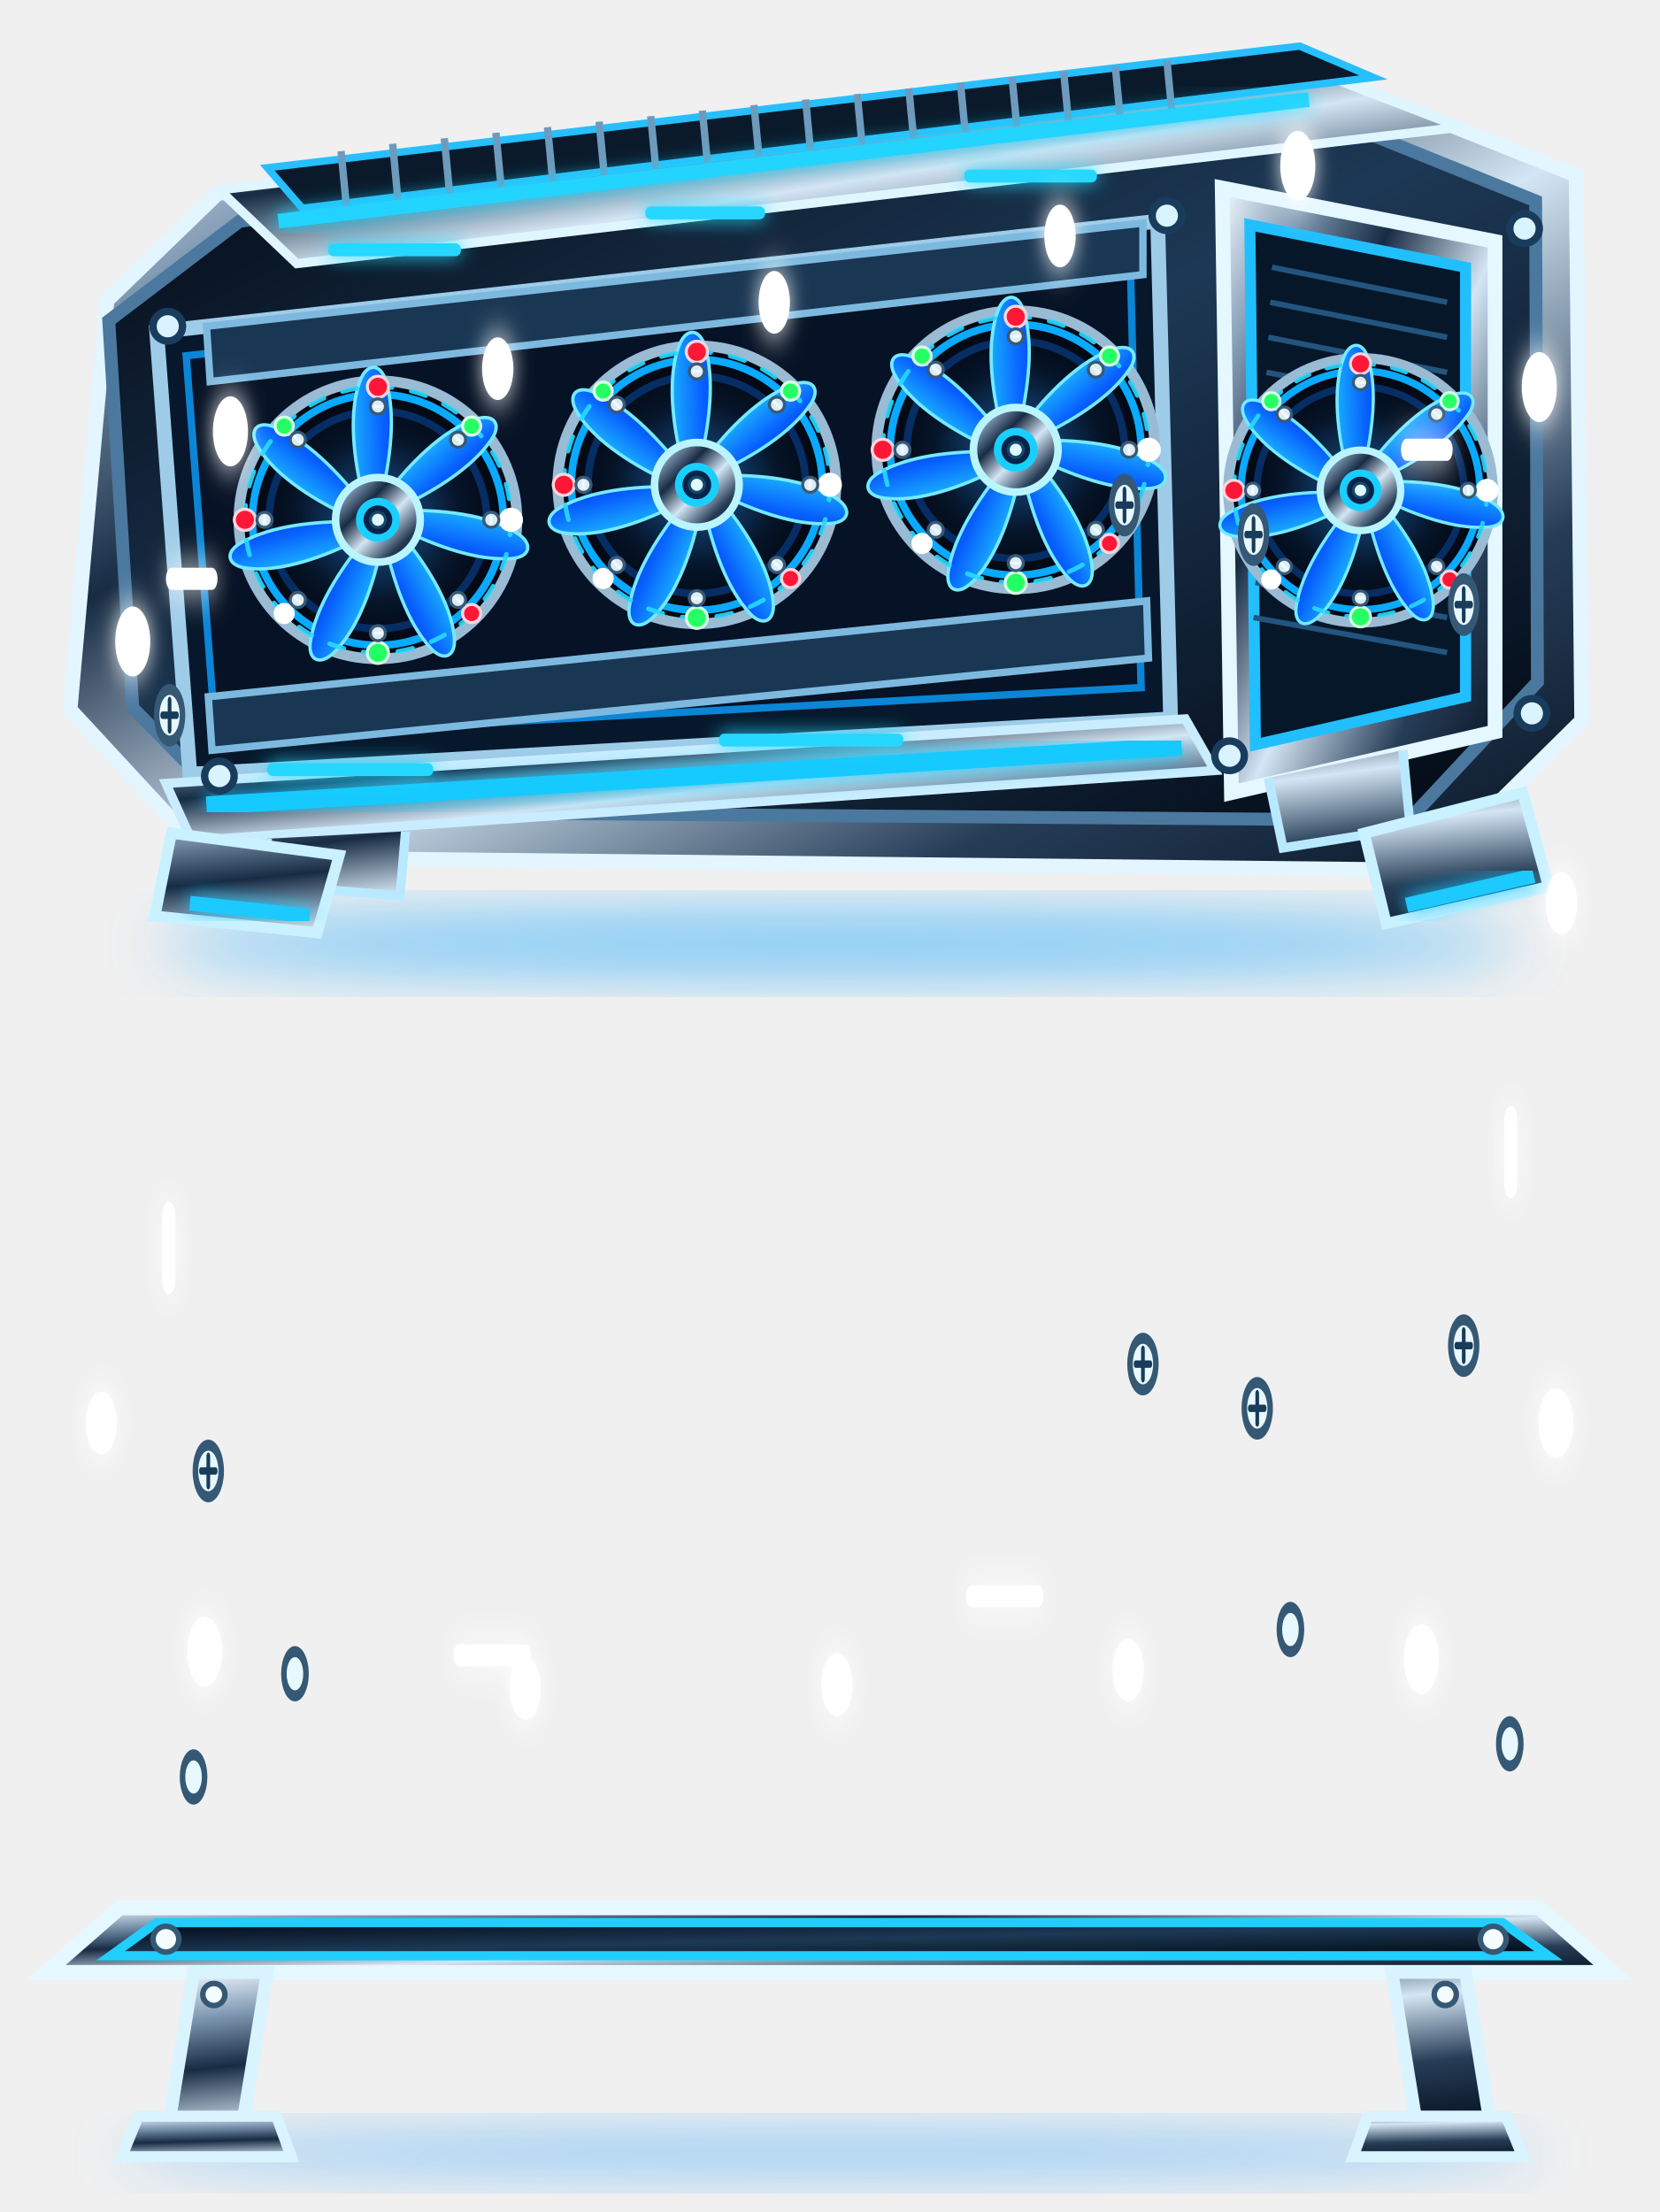
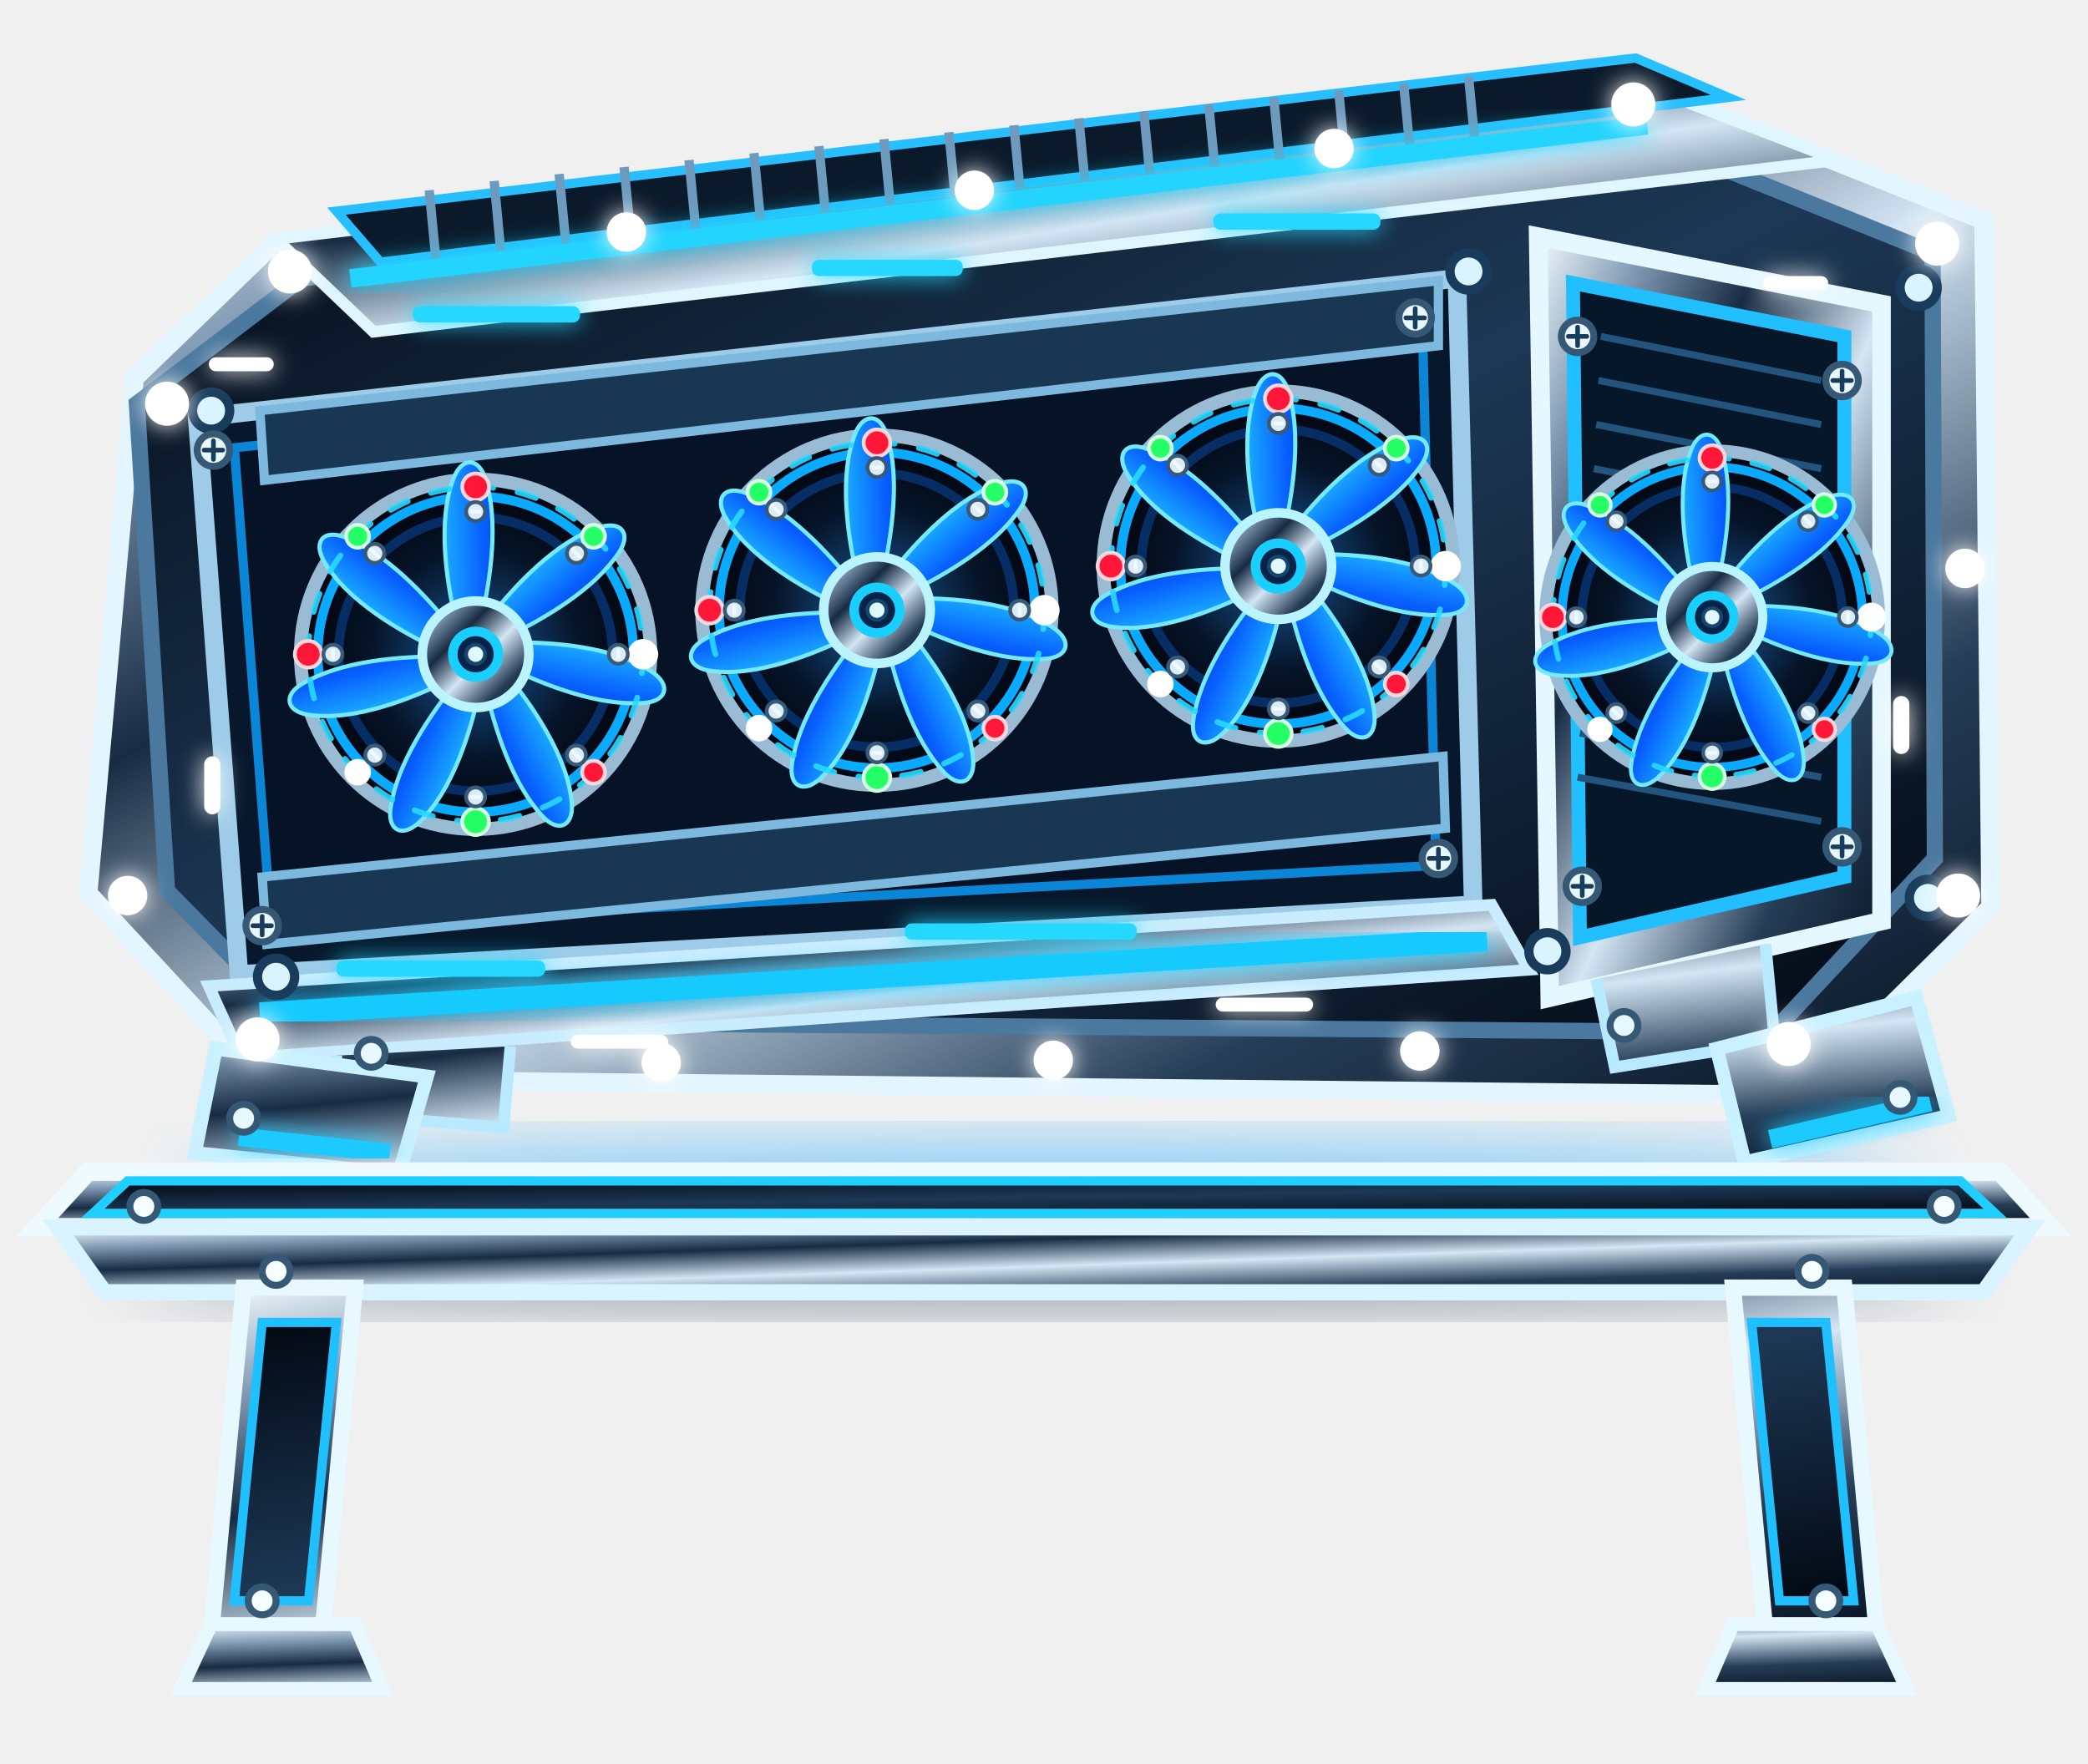
- <svg xmlns="http://www.w3.org/2000/svg" viewBox="0 0 900 1200">
+ <svg xmlns="http://www.w3.org/2000/svg" viewBox="0 0 900 760">
  <defs>
    <linearGradient id="steel" x1="0" y1="0" x2="1" y2="1">
      <stop stop-color="#f4fbff" />
      <stop offset=".16" stop-color="#829bb5" />
      <stop offset=".34" stop-color="#172b43" />
      <stop offset=".55" stop-color="#d4e6f4" />
      <stop offset=".78" stop-color="#263d57" />
      <stop offset="1" stop-color="#071322" />
    </linearGradient>
    <linearGradient id="dark" x1="0" y1="0" x2="1" y2="1">
      <stop stop-color="#020812" />
      <stop offset=".5" stop-color="#1d3855" />
      <stop offset="1" stop-color="#020812" />
    </linearGradient>
    <linearGradient id="blue" x1="0" y1="0" x2="1" y2="1">
      <stop stop-color="#d7ffff" />
      <stop offset=".25" stop-color="#20caff" />
      <stop offset=".58" stop-color="#075eff" />
      <stop offset="1" stop-color="#031b65" />
    </linearGradient>
    <radialGradient id="fanbg">
      <stop stop-color="#1a5d9e" />
      <stop offset=".65" stop-color="#06152a" />
      <stop offset="1" stop-color="#020711" />
    </radialGradient>
    <filter id="glow">
      <feGaussianBlur stdDeviation="5" result="b" />
      <feMerge>
        <feMergeNode in="b" />
        <feMergeNode in="SourceGraphic" />
      </feMerge>
    </filter>
    <filter id="shadow">
      <feGaussianBlur stdDeviation="16" />
    </filter>
    <g id="fan">
      <circle r="92" fill="#020812" stroke="#9abbd4" stroke-width="7" />
      <circle r="83" fill="url(#fanbg)" stroke="#09aaff" stroke-width="5" />
      <circle r="72" fill="none" stroke="#062d64" stroke-width="5" />
      <g class="fan-rotor" fill="url(#blue)" stroke="#75eaff" stroke-width="2.2" stroke-linejoin="round">
        <animateTransform attributeName="transform" attributeType="XML" type="rotate" from="0 0 0" to="360 0 0" dur="1.15s" repeatCount="indefinite" />
        <path d="M8 -20 C19 -34 42 -60 66 -67 C77 -70 82 -63 75 -53 C62 -34 37 -19 14 -8 Q8 -8 8 -20Z" />
        <path d="M8 -20 C19 -34 42 -60 66 -67 C77 -70 82 -63 75 -53 C62 -34 37 -19 14 -8 Q8 -8 8 -20Z" transform="rotate(51.43)" />
        <path d="M8 -20 C19 -34 42 -60 66 -67 C77 -70 82 -63 75 -53 C62 -34 37 -19 14 -8 Q8 -8 8 -20Z" transform="rotate(102.86)" />
        <path d="M8 -20 C19 -34 42 -60 66 -67 C77 -70 82 -63 75 -53 C62 -34 37 -19 14 -8 Q8 -8 8 -20Z" transform="rotate(154.29)" />
        <path d="M8 -20 C19 -34 42 -60 66 -67 C77 -70 82 -63 75 -53 C62 -34 37 -19 14 -8 Q8 -8 8 -20Z" transform="rotate(205.72)" />
        <path d="M8 -20 C19 -34 42 -60 66 -67 C77 -70 82 -63 75 -53 C62 -34 37 -19 14 -8 Q8 -8 8 -20Z" transform="rotate(257.15)" />
        <path d="M8 -20 C19 -34 42 -60 66 -67 C77 -70 82 -63 75 -53 C62 -34 37 -19 14 -8 Q8 -8 8 -20Z" transform="rotate(308.58)" />
      </g>
      <g class="fan-led-orbit" fill="none" stroke-linecap="round">
        <animateTransform attributeName="transform" attributeType="XML" type="rotate" from="0 0 0" to="360 0 0" dur="1.15s" repeatCount="indefinite" />
        <circle r="88" stroke="#28d9ff" stroke-width="3" stroke-dasharray="10 13" opacity=".9" />
        <circle cx="0" cy="-88" r="7" fill="#ff1738" stroke="#ffd5dc" stroke-width="2" />
        <circle cx="62" cy="-62" r="6" fill="#24ff65" stroke="#d5ffe2" stroke-width="2" />
        <circle cx="88" cy="0" r="7" fill="#ffffff" stroke="#ffffff" stroke-width="2" />
        <circle cx="62" cy="62" r="6" fill="#ff1738" stroke="#ffd5dc" stroke-width="2" />
        <circle cx="0" cy="88" r="7" fill="#24ff65" stroke="#d5ffe2" stroke-width="2" />
        <circle cx="-62" cy="62" r="6" fill="#ffffff" stroke="#ffffff" stroke-width="2" />
        <circle cx="-88" cy="0" r="7" fill="#ff1738" stroke="#ffd5dc" stroke-width="2" />
        <circle cx="-62" cy="-62" r="6" fill="#24ff65" stroke="#d5ffe2" stroke-width="2" />
      </g>
      <circle r="28" fill="url(#steel)" stroke="#baf5ff" stroke-width="5" />
      <circle r="12" fill="#062449" stroke="#19cfff" stroke-width="5" />
      <circle r="5" fill="#dffaff" stroke="#17466b" stroke-width="2" />
      <g fill="#dcecf6" stroke="#385a76" stroke-width="2">
        <circle cx="0" cy="-75" r="5" />
        <circle cx="53" cy="-53" r="5" />
        <circle cx="75" cy="0" r="5" />
        <circle cx="53" cy="53" r="5" />
        <circle cx="0" cy="75" r="5" />
        <circle cx="-53" cy="53" r="5" />
        <circle cx="-75" cy="0" r="5" />
        <circle cx="-53" cy="-53" r="5" />
      </g>
      <g stroke="#effaff" stroke-width="2" stroke-linecap="round">
        <path d="M-2 -75 2 -75M51 -55 55 -51M75 -2 75 2M51 51 55 55M-2 75 2 75M-55 51 -51 55M-75 -2 -75 2M-55 -55 -51 -51" />
      </g>
    </g>
  </defs>
  <ellipse cx="455" cy="512" rx="370" ry="24" fill="#009dff" opacity=".4" filter="url(#shadow)" />
  <path d="M38 385 58 163 118 105 704 35 855 95 858 391 776 472 112 465Z" fill="url(#steel)" stroke="#e3f5ff" stroke-width="8" />
  <path d="M59 174 130 120 699 55 833 109 834 370 764 445 127 440 72 384Z" fill="url(#dark)" stroke="#4b789e" stroke-width="7" />
  <path d="M119 103 701 34 792 69 161 143Z" fill="url(#steel)" stroke="#dff6ff" stroke-width="5" />
  <path d="M145 91 705 25 745 42 164 113Z" fill="#0b1a2b" stroke="#27bfff" stroke-width="4" />
  <g stroke="#6e9bbd" stroke-width="4">
    <path d="M185 82 188 113M213 78 216 110M241 75 244 106M269 72 272 103M297 69 300 100M325 66 328 97M353 63 356 94M381 60 384 91M409 57 412 88M437 54 440 85M465 51 468 82M493 48 496 79M521 45 524 76M549 42 552 73M577 39 580 70M605 36 608 67M633 33 636 64" />
  </g>
  <path d="M151 120 710 54" stroke="#21d4ff" stroke-width="8" filter="url(#glow)" />
  <path d="M85 180 628 120 635 390 103 420Z" fill="#07182c" stroke="#9ecce8" stroke-width="8" />
  <path d="M101 193 613 137 619 373 117 400Z" fill="#061225" stroke="#0b85d5" stroke-width="4" />
  <g fill="#193653" stroke="#7db9df" stroke-width="4">
    <path d="M112 177 620 121 620 149 114 207Z" />
    <path d="M113 378 622 326 623 357 115 407Z" />
  </g>
  <g transform="translate(205 282) scale(.82)">
    <use href="#fan" />
  </g>
  <g transform="translate(378 263) scale(.82)">
    <use href="#fan" />
  </g>
  <g transform="translate(551 244) scale(.82)">
    <use href="#fan" />
  </g>
  <path d="M663 102 811 131 811 397 668 430Z" fill="url(#steel)" stroke="#e5f7ff" stroke-width="8" />
  <path d="M678 122 795 145 795 378 681 404Z" fill="#07172a" stroke="#21bfff" stroke-width="6" />
  <g stroke="#23547d" stroke-width="3">
    <path d="M690 145 785 164M689 164 785 183M688 183 785 202M687 202 785 221M686 221 785 240M685 240 785 259M684 259 785 278M683 278 785 297M682 297 785 316M681 316 785 335M680 335 785 354" />
  </g>
  <g transform="translate(738 266) scale(.78)">
    <use href="#fan" />
  </g>
  <path d="M90 425 643 390 659 418 104 456Z" fill="url(#steel)" stroke="#c9edff" stroke-width="5" />
  <path d="M112 437 641 405" stroke="#12caff" stroke-width="10" filter="url(#glow)" />
  <path d="M145 455 145 480 217 486 220 451M688 422 696 460 765 449 761 407" fill="url(#steel)" stroke="#b9e9ff" stroke-width="5" />
  <g fill="#25d8ff" filter="url(#glow)">
    <rect x="178" y="132" width="72" height="7" rx="3" />
    <rect x="350" y="112" width="65" height="7" rx="3" />
    <rect x="523" y="92" width="72" height="7" rx="3" />
    <rect x="145" y="414" width="90" height="7" rx="3" />
    <rect x="390" y="398" width="100" height="7" rx="3" />
  </g>
  <path d="M93 452 84 497 172 506 184 464ZM740 452 752 501 840 481 826 430Z" fill="url(#steel)" stroke="#c9f1ff" stroke-width="6" />
  <path d="M103 490 168 497M763 491 832 475" stroke="#1acaff" stroke-width="8" filter="url(#glow)" />
  <g fill="#d9f4ff" stroke="#193c5d" stroke-width="4">
    <circle cx="91" cy="177" r="8" />
    <circle cx="633" cy="117" r="8" />
    <circle cx="667" cy="410" r="8" />
    <circle cx="119" cy="421" r="8" />
    <circle cx="827" cy="124" r="8" />
    <circle cx="831" cy="387" r="8" />
  </g>
  <style>
@keyframes rgbStroke {
  0%, 29% { stroke:#ff1738; }
  33%, 62% { stroke:#24ff65; }
  66%, 95% { stroke:#ffffff; }
  100% { stroke:#ff1738; }
}
@keyframes rgbBulbColor {
  0%, 29% { stroke:#ff1738; fill:#ff1738; }
  33%, 62% { stroke:#24ff65; fill:#24ff65; }
  66%, 95% { stroke:#ffffff; fill:#ffffff; }
  100% { stroke:#ff1738; fill:#ff1738; }
}
@keyframes rgbStripColor {
  0%, 29% { fill:#ff1738; }
  33%, 62% { fill:#24ff65; }
  66%, 95% { fill:#ffffff; }
  100% { fill:#ff1738; }
}
@keyframes rgbGlow {
  0%, 29% { opacity:1; filter:url(#glowRed); }
  33%, 62% { opacity:1; filter:url(#glowGreen); }
  66%, 95% { opacity:1; filter:url(#glowWhite); }
  100% { opacity:1; filter:url(#glowRed); }
}
@keyframes chase {
  0%, 100% { opacity:1; }
  50% { opacity:.22; }
}
.rgb-edge { fill:none; stroke-width:6; stroke-linecap:round; animation:rgbStroke 2.4s infinite, rgbGlow 2.4s infinite; }
.rgb-edge-inner { fill:none; stroke-width:4; stroke-linecap:round; animation:rgbStroke 2.4s infinite; animation-delay:.35s; }
.rgb-bulb { stroke-width:3; animation:rgbBulbColor 2.4s infinite, rgbGlow 2.4s infinite; }
.rgb-bulb:nth-of-type(2n) { animation-delay:.25s; }
.rgb-bulb:nth-of-type(3n) { animation-delay:.5s; }
.rgb-strip { animation:rgbStripColor 2.4s infinite, chase 1.2s infinite; }
@media (prefers-reduced-motion: reduce) { .rgb-edge,.rgb-edge-inner,.rgb-bulb,.rgb-strip { animation:none; } }
</style>
  <defs>
    <filter id="glowRed" x="-80%" y="-80%" width="260%" height="260%">
      <feGaussianBlur stdDeviation="10" result="b" />
      <feGaussianBlur stdDeviation="4" in="SourceGraphic" result="s" />
      <feMerge>
        <feMergeNode in="b" />
        <feMergeNode in="b" />
        <feMergeNode in="s" />
        <feMergeNode in="SourceGraphic" />
      </feMerge>
    </filter>
    <filter id="glowGreen" x="-80%" y="-80%" width="260%" height="260%">
      <feGaussianBlur stdDeviation="10" result="b" />
      <feGaussianBlur stdDeviation="4" in="SourceGraphic" result="s" />
      <feMerge>
        <feMergeNode in="b" />
        <feMergeNode in="b" />
        <feMergeNode in="s" />
        <feMergeNode in="SourceGraphic" />
      </feMerge>
    </filter>
    <filter id="glowWhite" x="-80%" y="-80%" width="260%" height="260%">
      <feGaussianBlur stdDeviation="10" result="b" />
      <feGaussianBlur stdDeviation="4" in="SourceGraphic" result="s" />
      <feMerge>
        <feMergeNode in="b" />
        <feMergeNode in="b" />
        <feMergeNode in="s" />
        <feMergeNode in="SourceGraphic" />
      </feMerge>
    </filter>
  </defs>
-   <g transform="scale(1 2)">
+   <g>
    <g>
      <path class="rgb-edge" d="M62 170 126 111 701 43 844 102 849 390 771 456 111 451 57 389Z" />
      <path class="rgb-edge-inner" d="M80 388 112 435 645 402M674 421 759 439 824 385M143 103 704 37M119 425 640 393" />
    </g>
    <g filter="url(#glow)">
      <g fill="#ffffff" stroke="#ffffff" class="rgb-bulb">
        <circle cx="72" cy="174" r="8" />
        <circle cx="125" cy="117" r="8" />
        <circle cx="270" cy="100" r="7" />
        <circle cx="420" cy="82" r="7" />
        <circle cx="575" cy="64" r="7" />
        <circle cx="704" cy="45" r="8" />
        <circle cx="835" cy="105" r="8" />
        <circle cx="847" cy="245" r="7" />
        <circle cx="844" cy="386" r="8" />
        <circle cx="771" cy="450" r="8" />
        <circle cx="612" cy="453" r="7" />
        <circle cx="454" cy="457" r="7" />
        <circle cx="285" cy="458" r="7" />
        <circle cx="111" cy="448" r="8" />
        <circle cx="55" cy="386" r="7" />
      </g>
      <g fill="#ffffff" class="rgb-strip">
        <rect x="90" y="154" width="28" height="6" rx="3" />
        <rect x="760" y="119" width="28" height="6" rx="3" />
        <rect x="816" y="300" width="7" height="25" rx="3.5" />
        <rect x="88" y="326" width="7" height="25" rx="3.5" />
        <rect x="246" y="446" width="42" height="6" rx="3" />
        <rect x="524" y="430" width="42" height="6" rx="3" />
      </g>
    </g>
    <g fill="#e8f8ff" stroke="#355875" stroke-width="3">
      <circle cx="92" cy="194" r="7" />
      <circle cx="610" cy="137" r="7" />
      <circle cx="113" cy="399" r="7" />
      <circle cx="620" cy="370" r="7" />
      <circle cx="680" cy="145" r="7" />
      <circle cx="794" cy="164" r="7" />
      <circle cx="682" cy="382" r="7" />
      <circle cx="794" cy="365" r="7" />
      <circle cx="160" cy="454" r="6" />
      <circle cx="700" cy="442" r="6" />
      <circle cx="105" cy="482" r="6" />
      <circle cx="819" cy="473" r="6" />
    </g>
    <g stroke="#183c5a" stroke-width="2" stroke-linecap="round">
      <path d="M88 194 96 194M92 190 92 198M606 137 614 137M610 133 610 141M109 399 117 399M113 395 113 403M616 370 624 370M620 366 620 374M676 145 684 145M680 141 680 149M790 164 798 164M794 160 794 168M678 382 686 382M682 378 682 386M790 365 798 365M794 361 794 369" />
    </g>
  </g>
-   <ellipse cx="450" cy="1168" rx="385" ry="18" fill="#008dff" opacity=".32" filter="url(#shadow)" />
-   <path d="M65 1035 835 1035 875 1070 25 1070Z" fill="url(#steel)" stroke="#e6f8ff" stroke-width="8" />
-   <path d="M85 1043 815 1043 840 1061 60 1061Z" fill="url(#dark)" stroke="#20cfff" stroke-width="5" />
-   <path d="M50 1068 850 1068" stroke="#21d4ff" stroke-width="9" filter="url(#glow)" />
-   <path d="M105 1070 145 1070 132 1150 92 1150Z M755 1070 795 1070 808 1150 768 1150Z" fill="url(#steel)" stroke="#d9f4ff" stroke-width="7" />
-   <path d="M105 1090 137 1090M763 1090 795 1090" stroke="#20cfff" stroke-width="7" filter="url(#glow)" />
-   <path d="M75 1148 150 1148 158 1170 66 1170Z M742 1148 817 1148 826 1170 734 1170Z" fill="url(#steel)" stroke="#d9f4ff" stroke-width="6" />
-   <path d="M83 1158 143 1158M750 1158 810 1158" stroke="#24ff65" stroke-width="5" filter="url(#glow)" />
+   <ellipse cx="450" cy="548" rx="390" ry="18" fill="#001b3b" opacity=".42" filter="url(#shadow)" />
+   <path d="M38 505 862 505 884 529 16 529Z" fill="url(#steel)" stroke="#effaff" stroke-width="8" />
+   <path d="M55 509 845 509 860 523 40 523Z" fill="url(#dark)" stroke="#20cfff" stroke-width="4" />
+   <path d="M25 529 875 529 855 557 45 557Z" fill="url(#steel)" stroke="#d9f4ff" stroke-width="7" />
+   <path d="M48 535 852 535" stroke="#21d4ff" stroke-width="8" filter="url(#glow)" />
+   <path d="M105 555 153 555 139 704 91 704Z M747 555 795 555 809 704 761 704Z" fill="url(#steel)" stroke="#e7f8ff" stroke-width="7" />
+   <path d="M113 570 145 570 133 690 101 690Z M755 570 787 570 799 690 767 690Z" fill="url(#dark)" stroke="#20bfff" stroke-width="4" />
+   <path d="M91 700 153 700 165 728 78 728Z M747 700 809 700 822 728 735 728Z" fill="url(#steel)" stroke="#e7f8ff" stroke-width="6" />
+   <path d="M98 711 151 711M750 711 802 711" stroke="#24ff65" stroke-width="6" filter="url(#glow)" />
  <g fill="#f5fdff" stroke="#355875" stroke-width="3">
-     <circle cx="90" cy="1052" r="7" />
-     <circle cx="810" cy="1052" r="7" />
-     <circle cx="116" cy="1082" r="6" />
-     <circle cx="784" cy="1082" r="6" />
+     <circle cx="62" cy="520" r="6" />
+     <circle cx="838" cy="520" r="6" />
+     <circle cx="119" cy="548" r="6" />
+     <circle cx="781" cy="548" r="6" />
+     <circle cx="113" cy="690" r="6" />
+     <circle cx="787" cy="690" r="6" />
  </g>
</svg>
